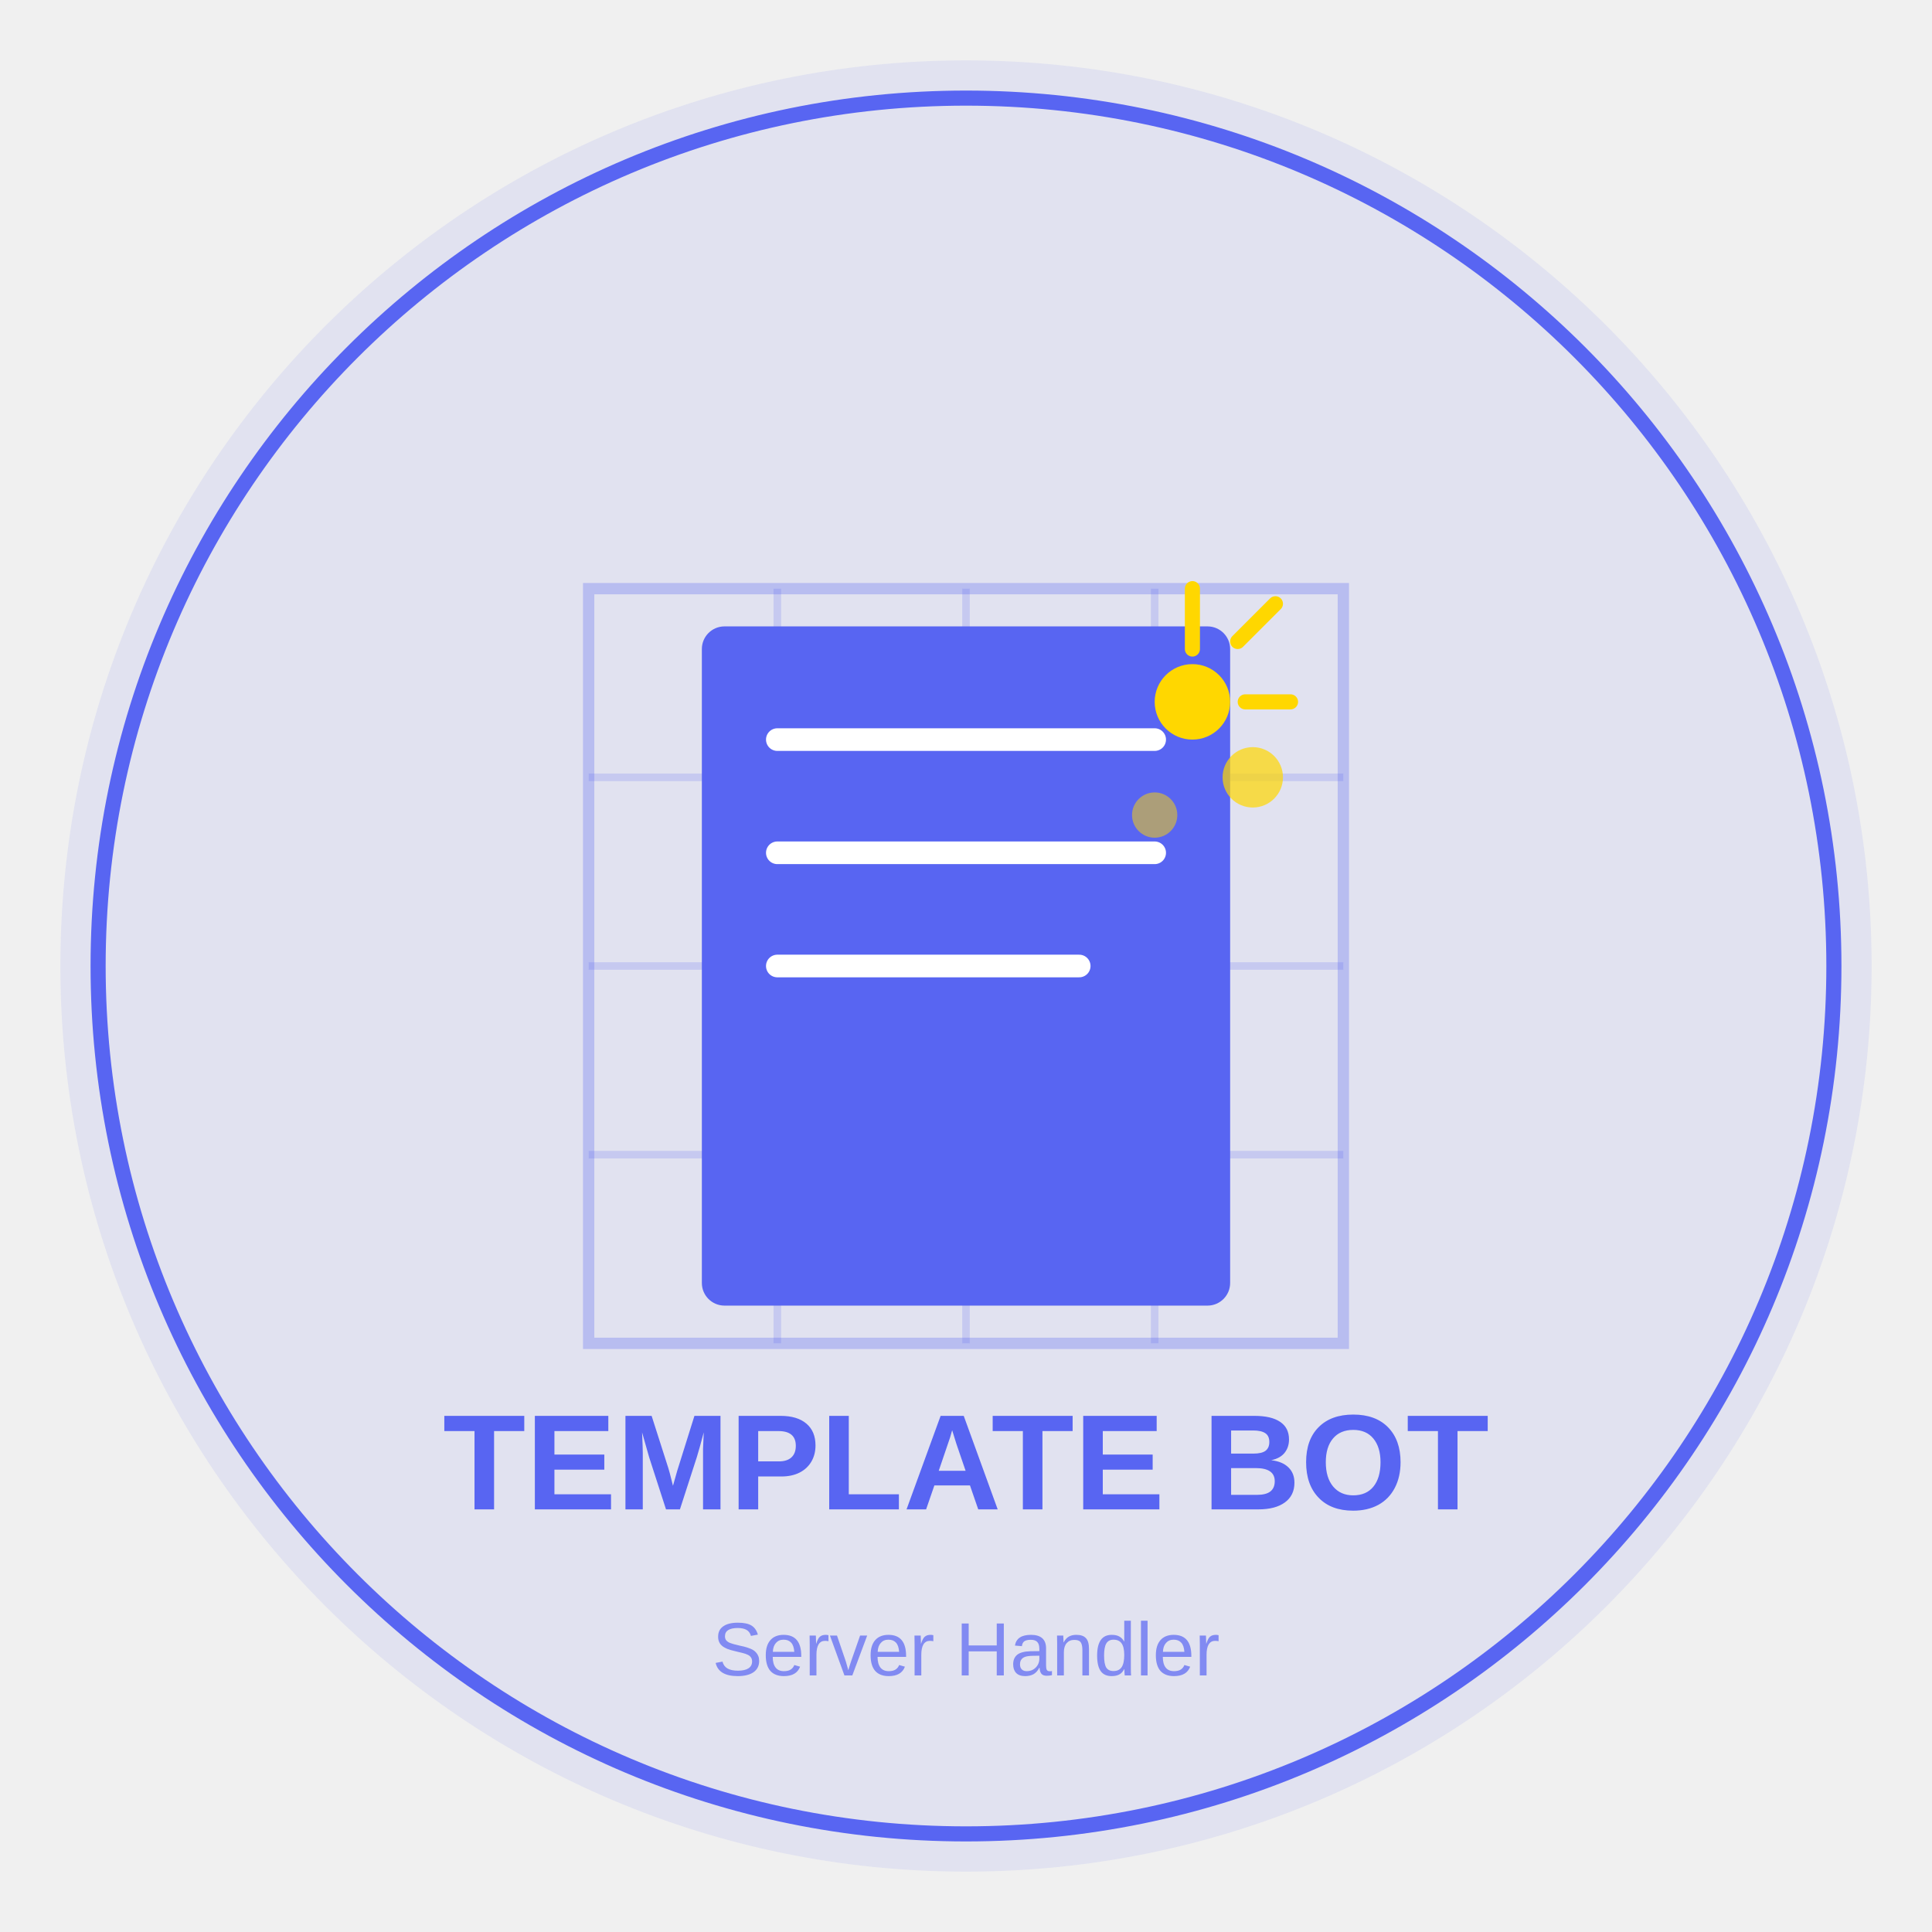
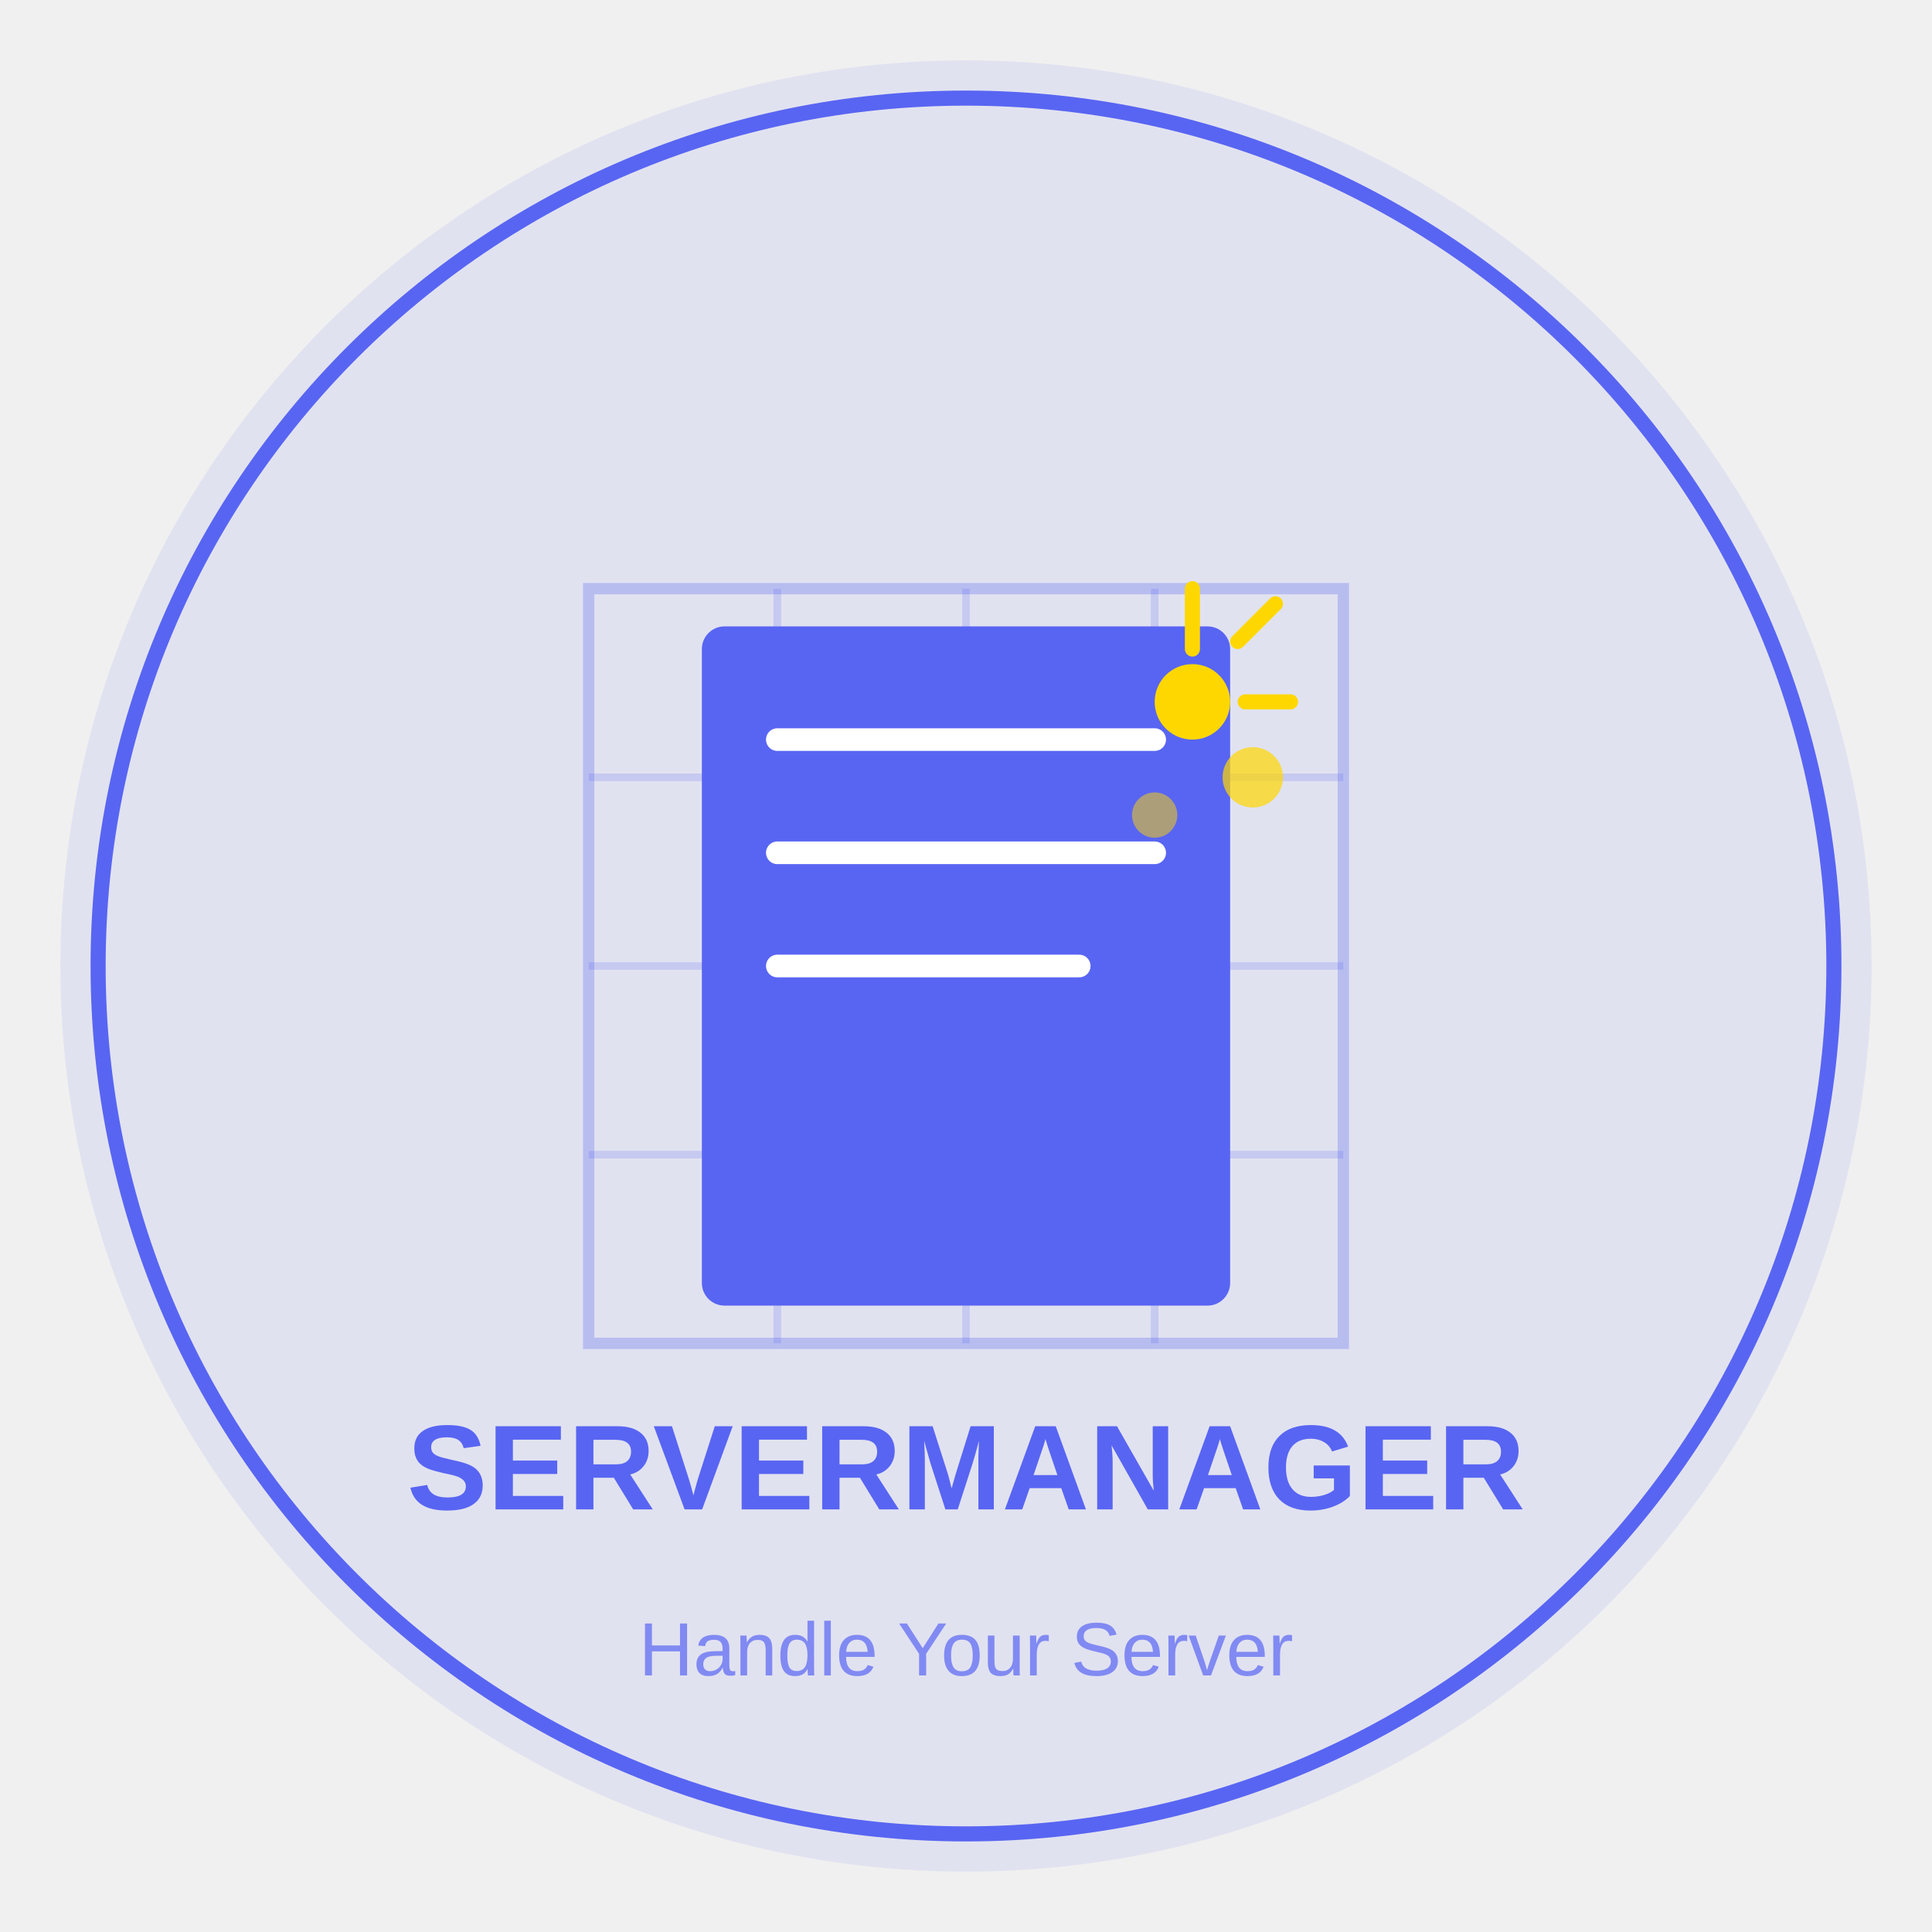
<svg xmlns="http://www.w3.org/2000/svg" width="256" height="256" viewBox="0 0 256 256">
  <circle cx="128" cy="128" r="120" fill="#5865F2" opacity="0.1" />
  <circle cx="128" cy="128" r="115" fill="none" stroke="#5865F2" stroke-width="2" />
  <g transform="translate(128, 128)">
    <rect x="-50" y="-50" width="100" height="100" fill="none" stroke="#5865F2" stroke-width="1.5" opacity="0.3" />
    <line x1="-50" y1="-25" x2="50" y2="-25" stroke="#5865F2" stroke-width="1" opacity="0.2" />
    <line x1="-50" y1="0" x2="50" y2="0" stroke="#5865F2" stroke-width="1" opacity="0.2" />
    <line x1="-50" y1="25" x2="50" y2="25" stroke="#5865F2" stroke-width="1" opacity="0.2" />
    <line x1="-25" y1="-50" x2="-25" y2="50" stroke="#5865F2" stroke-width="1" opacity="0.2" />
    <line x1="0" y1="-50" x2="0" y2="50" stroke="#5865F2" stroke-width="1" opacity="0.2" />
    <line x1="25" y1="-50" x2="25" y2="50" stroke="#5865F2" stroke-width="1" opacity="0.2" />
    <rect x="-35" y="-45" width="70" height="90" fill="#5865F2" rx="3" />
    <line x1="-25" y1="-30" x2="25" y2="-30" stroke="white" stroke-width="3" stroke-linecap="round" />
    <line x1="-25" y1="-15" x2="25" y2="-15" stroke="white" stroke-width="3" stroke-linecap="round" />
    <line x1="-25" y1="0" x2="15" y2="0" stroke="white" stroke-width="3" stroke-linecap="round" />
    <circle cx="30" cy="-35" r="5" fill="#FFD700" />
    <circle cx="38" cy="-25" r="4" fill="#FFD700" opacity="0.7" />
    <circle cx="25" cy="-20" r="3" fill="#FFD700" opacity="0.5" />
    <line x1="30" y1="-42" x2="30" y2="-50" stroke="#FFD700" stroke-width="2" stroke-linecap="round" />
    <line x1="37" y1="-35" x2="43" y2="-35" stroke="#FFD700" stroke-width="2" stroke-linecap="round" />
    <line x1="36" y1="-43" x2="41" y2="-48" stroke="#FFD700" stroke-width="2" stroke-linecap="round" />
  </g>
-   <text x="128" y="200" font-family="Arial, sans-serif" font-size="18" font-weight="bold" text-anchor="middle" fill="#5865F2">
-     TEMPLATE BOT
+   <text x="128" y="200" font-family="Arial, sans-serif" font-size="16" font-weight="bold" text-anchor="middle" fill="#5865F2">
+     SERVERMANAGER
  </text>
  <text x="128" y="222" font-family="Arial, sans-serif" font-size="10" text-anchor="middle" fill="#5865F2" opacity="0.7">
-     Server Handler
+     Handle Your Server
  </text>
</svg>
